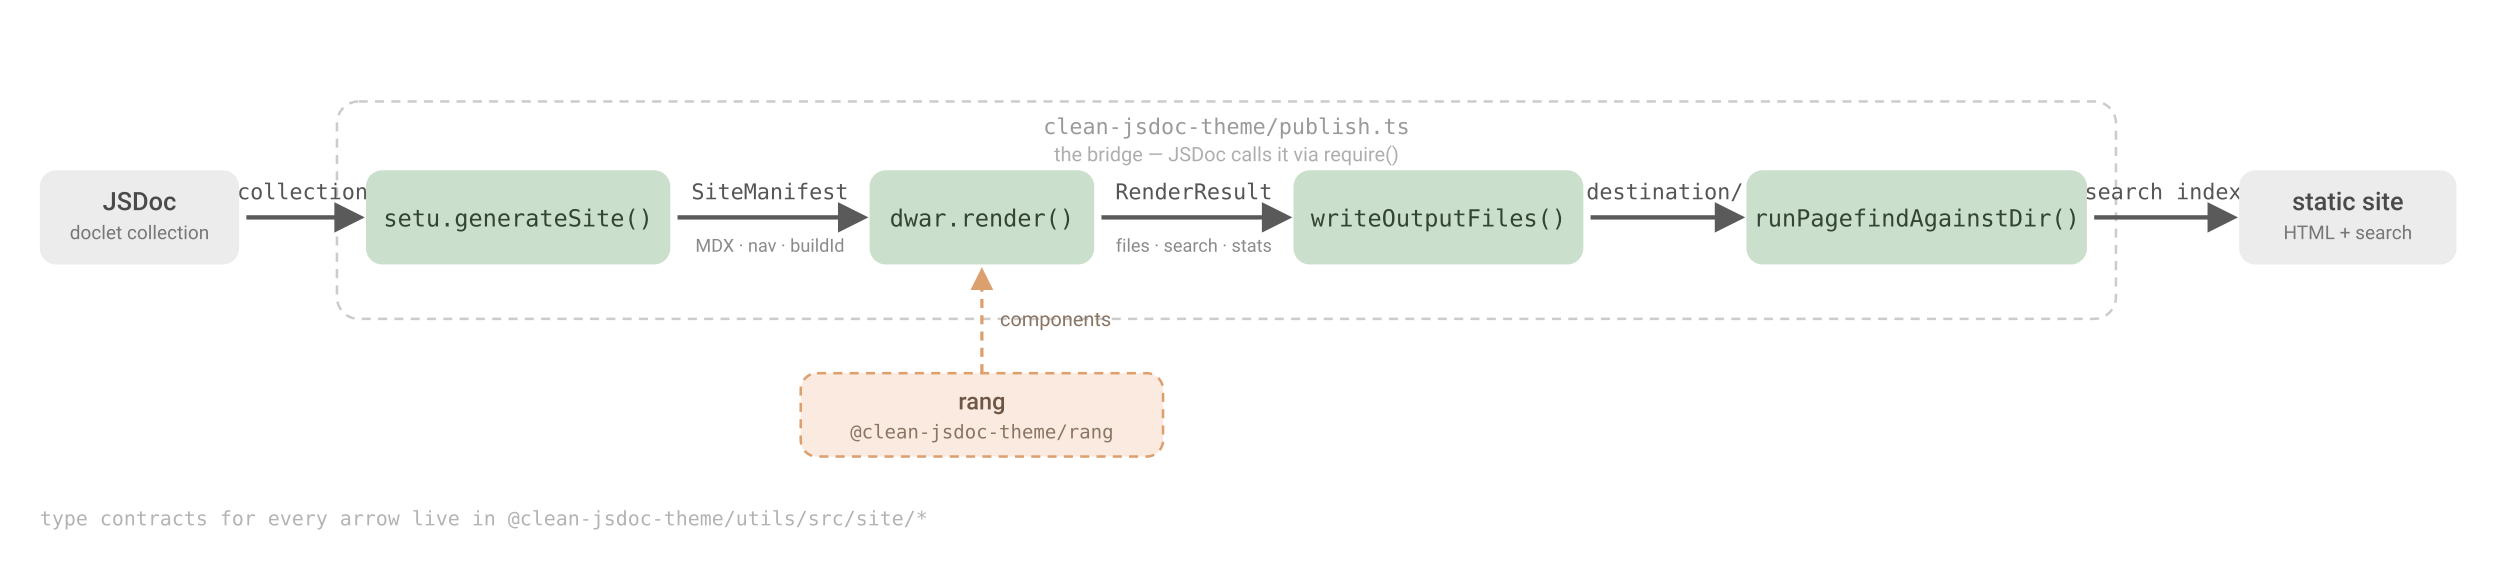
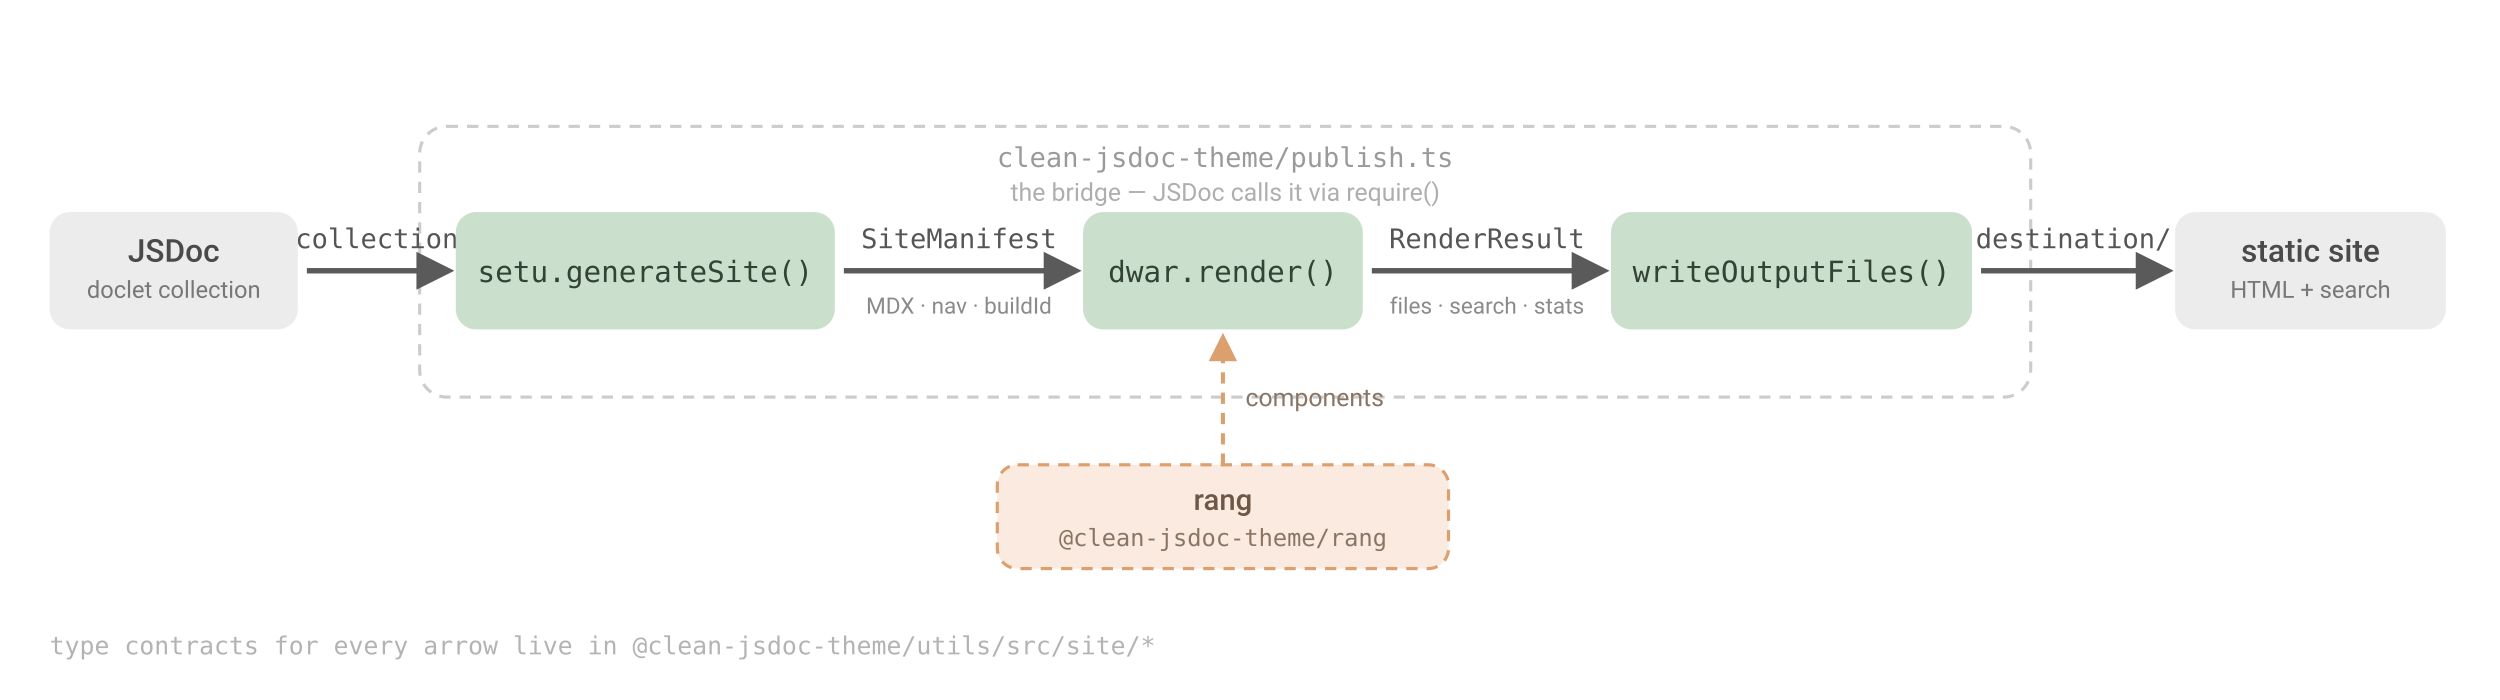
- <svg xmlns="http://www.w3.org/2000/svg" viewBox="0 0 1380 310" font-family="system-ui, -apple-system, 'Segoe UI', Roboto, Helvetica, Arial, sans-serif">
+ <svg xmlns="http://www.w3.org/2000/svg" viewBox="0 0 1108 310" font-family="system-ui, -apple-system, 'Segoe UI', Roboto, Helvetica, Arial, sans-serif">
  <defs>
    <marker id="ar" viewBox="0 0 10 10" refX="8" refY="5" markerWidth="7" markerHeight="7" orient="auto-start-reverse">
      <path d="M0,0 L10,5 L0,10 z" fill="#5a5a5a" />
    </marker>
    <marker id="aro" viewBox="0 0 10 10" refX="8" refY="5" markerWidth="7" markerHeight="7" orient="auto-start-reverse">
      <path d="M0,0 L10,5 L0,10 z" fill="#dca06f" />
    </marker>
    <style>
      .box  { font-size: 14px; font-weight: 500; }
      .mono { font-family: ui-monospace, 'SF Mono', Menlo, Consolas, monospace; }
      .op   { font-family: ui-monospace, 'SF Mono', Menlo, Consolas, monospace; font-size: 13px; }
      .alab { font-family: ui-monospace, 'SF Mono', Menlo, Consolas, monospace; font-size: 12px; fill: #555555; }
      .asub { font-size: 10px; fill: #8a8a8a; }
      .sub  { font-size: 10.5px; }
      @media (prefers-color-scheme: dark) {
        /* node (start/end) boxes + their text */
        rect[fill="#ececec"] { fill: #2a2b30; }
        text[fill="#4a4a4a"] { fill: #d6d6da; }
        text[fill="#777777"] { fill: #9b9ba1; }
        /* core (green) boxes + op text */
        rect[fill="#cbe0cc"] { fill: #243528; }
        text[fill="#334335"] { fill: #bcd9c1; }
        /* rang (peach) box + text */
        rect[fill="#fbeadf"] { fill: #352a20; }
        text[fill="#6e5747"] { fill: #e3c2a2; }
        text[fill="#8a7565"] { fill: #c5a587; }
        /* arrows + arrowhead marker, dashed container */
        [stroke="#5a5a5a"] { stroke: #8c8c92; }
        [fill="#5a5a5a"]   { fill: #8c8c92; }
        rect[stroke="#cccccc"] { stroke: #45474c; }
        /* faint labels: group caption, arrow labels, footnote */
        text[fill="#9a9a9a"], text[fill="#aeaeae"] { fill: #8b8b91; }
        text[fill="#b3b3b3"] { fill: #6e6e74; }
        .alab { fill: #b2b2b8; }
        .asub { fill: #8a8a90; }
        /* the peach accent (#dca06f) reads fine on dark — left as-is */
      }
    </style>
  </defs>
-   <rect x="186" y="56" width="982" height="120" rx="12" fill="none" stroke="#cccccc" stroke-width="1.4" stroke-dasharray="5 4" />
-   <text class="mono" x="677" y="74" text-anchor="middle" font-size="12" fill="#9a9a9a">clean-jsdoc-theme/publish.ts</text>
-   <text x="677" y="89" text-anchor="middle" font-size="11" fill="#aeaeae">the bridge — JSDoc calls it via require()</text>
+   <rect x="186" y="56" width="714" height="120" rx="12" fill="none" stroke="#cccccc" stroke-width="1.4" stroke-dasharray="5 4" />
+   <text class="mono" x="543" y="74" text-anchor="middle" font-size="12" fill="#9a9a9a">clean-jsdoc-theme/publish.ts</text>
+   <text x="543" y="89" text-anchor="middle" font-size="11" fill="#aeaeae">the bridge — JSDoc calls it via require()</text>
  <g stroke="#5a5a5a" stroke-width="2.4" fill="none" marker-end="url(#ar)">
    <line x1="136" y1="120" x2="198" y2="120" />
    <line x1="374" y1="120" x2="476" y2="120" />
    <line x1="608" y1="120" x2="710" y2="120" />
    <line x1="878" y1="120" x2="960" y2="120" />
-     <line x1="1156" y1="120" x2="1232" y2="120" />
  </g>
  <text class="alab" x="167" y="110" text-anchor="middle">collection</text>
  <text class="alab" x="425" y="110" text-anchor="middle">SiteManifest</text>
  <text class="asub" x="425" y="139" text-anchor="middle">MDX · nav · buildId</text>
  <text class="alab" x="659" y="110" text-anchor="middle">RenderResult</text>
  <text class="asub" x="659" y="139" text-anchor="middle">files · search · stats</text>
  <text class="alab" x="919" y="110" text-anchor="middle">destination/</text>
-   <text class="alab" x="1194" y="110" text-anchor="middle">search index</text>
  <polyline points="542,206 542,150" fill="none" stroke="#dca06f" stroke-width="1.8" stroke-dasharray="5 4" marker-end="url(#aro)" />
  <text x="552" y="180" font-size="11" fill="#8a7565">components</text>
  <rect x="22" y="94" width="110" height="52" rx="9" fill="#ececec" />
  <text class="box" x="77" y="116" text-anchor="middle" fill="#4a4a4a">JSDoc</text>
  <text class="sub" x="77" y="132" text-anchor="middle" fill="#777777">doclet collection</text>
  <rect x="202" y="94" width="168" height="52" rx="9" fill="#cbe0cc" />
  <text class="op" x="286" y="125" text-anchor="middle" fill="#334335">setu.generateSite()</text>
  <rect x="480" y="94" width="124" height="52" rx="9" fill="#cbe0cc" />
  <text class="op" x="542" y="125" text-anchor="middle" fill="#334335">dwar.render()</text>
  <rect x="714" y="94" width="160" height="52" rx="9" fill="#cbe0cc" />
  <text class="op" x="794" y="125" text-anchor="middle" fill="#334335">writeOutputFiles()</text>
-   <rect x="964" y="94" width="188" height="52" rx="9" fill="#cbe0cc" />
-   <text class="op" x="1058" y="125" text-anchor="middle" fill="#334335">runPagefindAgainstDir()</text>
-   <rect x="1236" y="94" width="120" height="52" rx="9" fill="#ececec" />
-   <text class="box" x="1296" y="116" text-anchor="middle" fill="#4a4a4a">static site</text>
-   <text class="sub" x="1296" y="132" text-anchor="middle" fill="#777777">HTML + search</text>
+   <rect x="964" y="94" width="120" height="52" rx="9" fill="#ececec" />
+   <text class="box" x="1024" y="116" text-anchor="middle" fill="#4a4a4a">static site</text>
+   <text class="sub" x="1024" y="132" text-anchor="middle" fill="#777777">HTML + search</text>
  <rect x="442" y="206" width="200" height="46" rx="9" fill="#fbeadf" stroke="#dca06f" stroke-width="1.4" stroke-dasharray="5 4" />
  <text x="542" y="226" text-anchor="middle" font-size="13" font-weight="500" fill="#6e5747">rang</text>
  <text class="mono" x="542" y="242" text-anchor="middle" font-size="10.5" fill="#8a7565">@clean-jsdoc-theme/rang</text>
  <text class="mono" x="22" y="290" font-size="11" fill="#b3b3b3">type contracts for every arrow live in @clean-jsdoc-theme/utils/src/site/*</text>
</svg>
